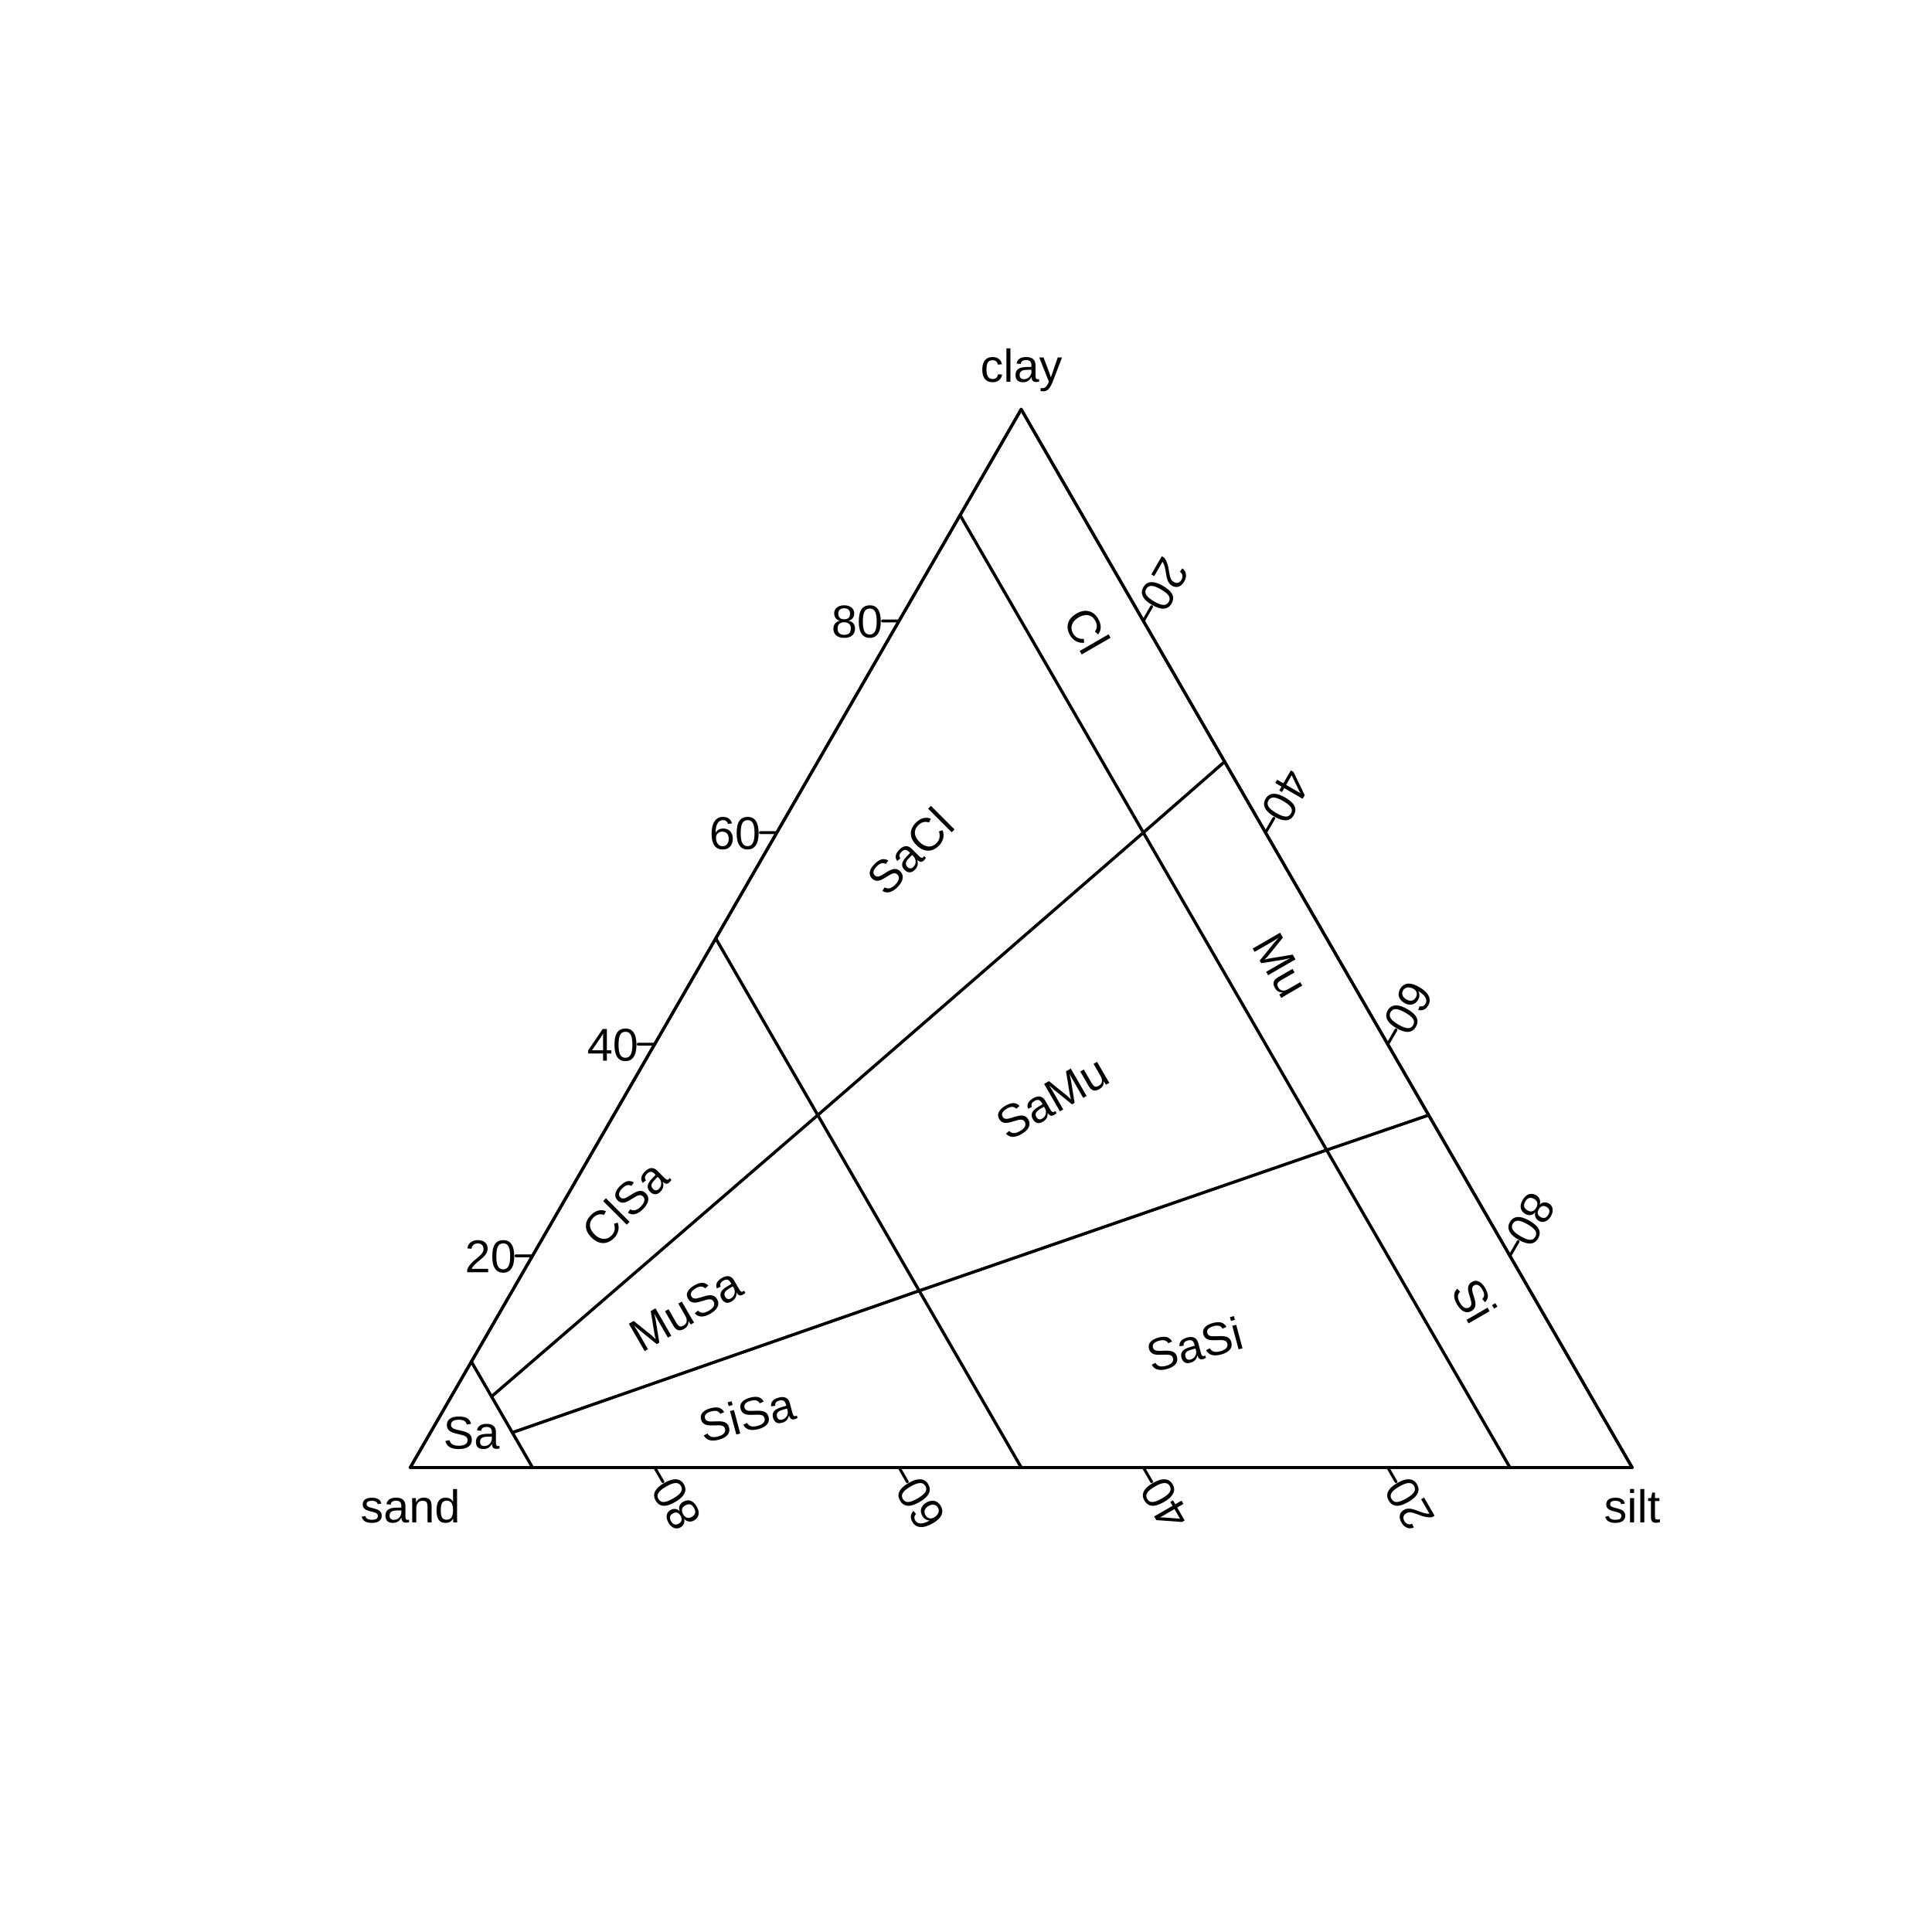
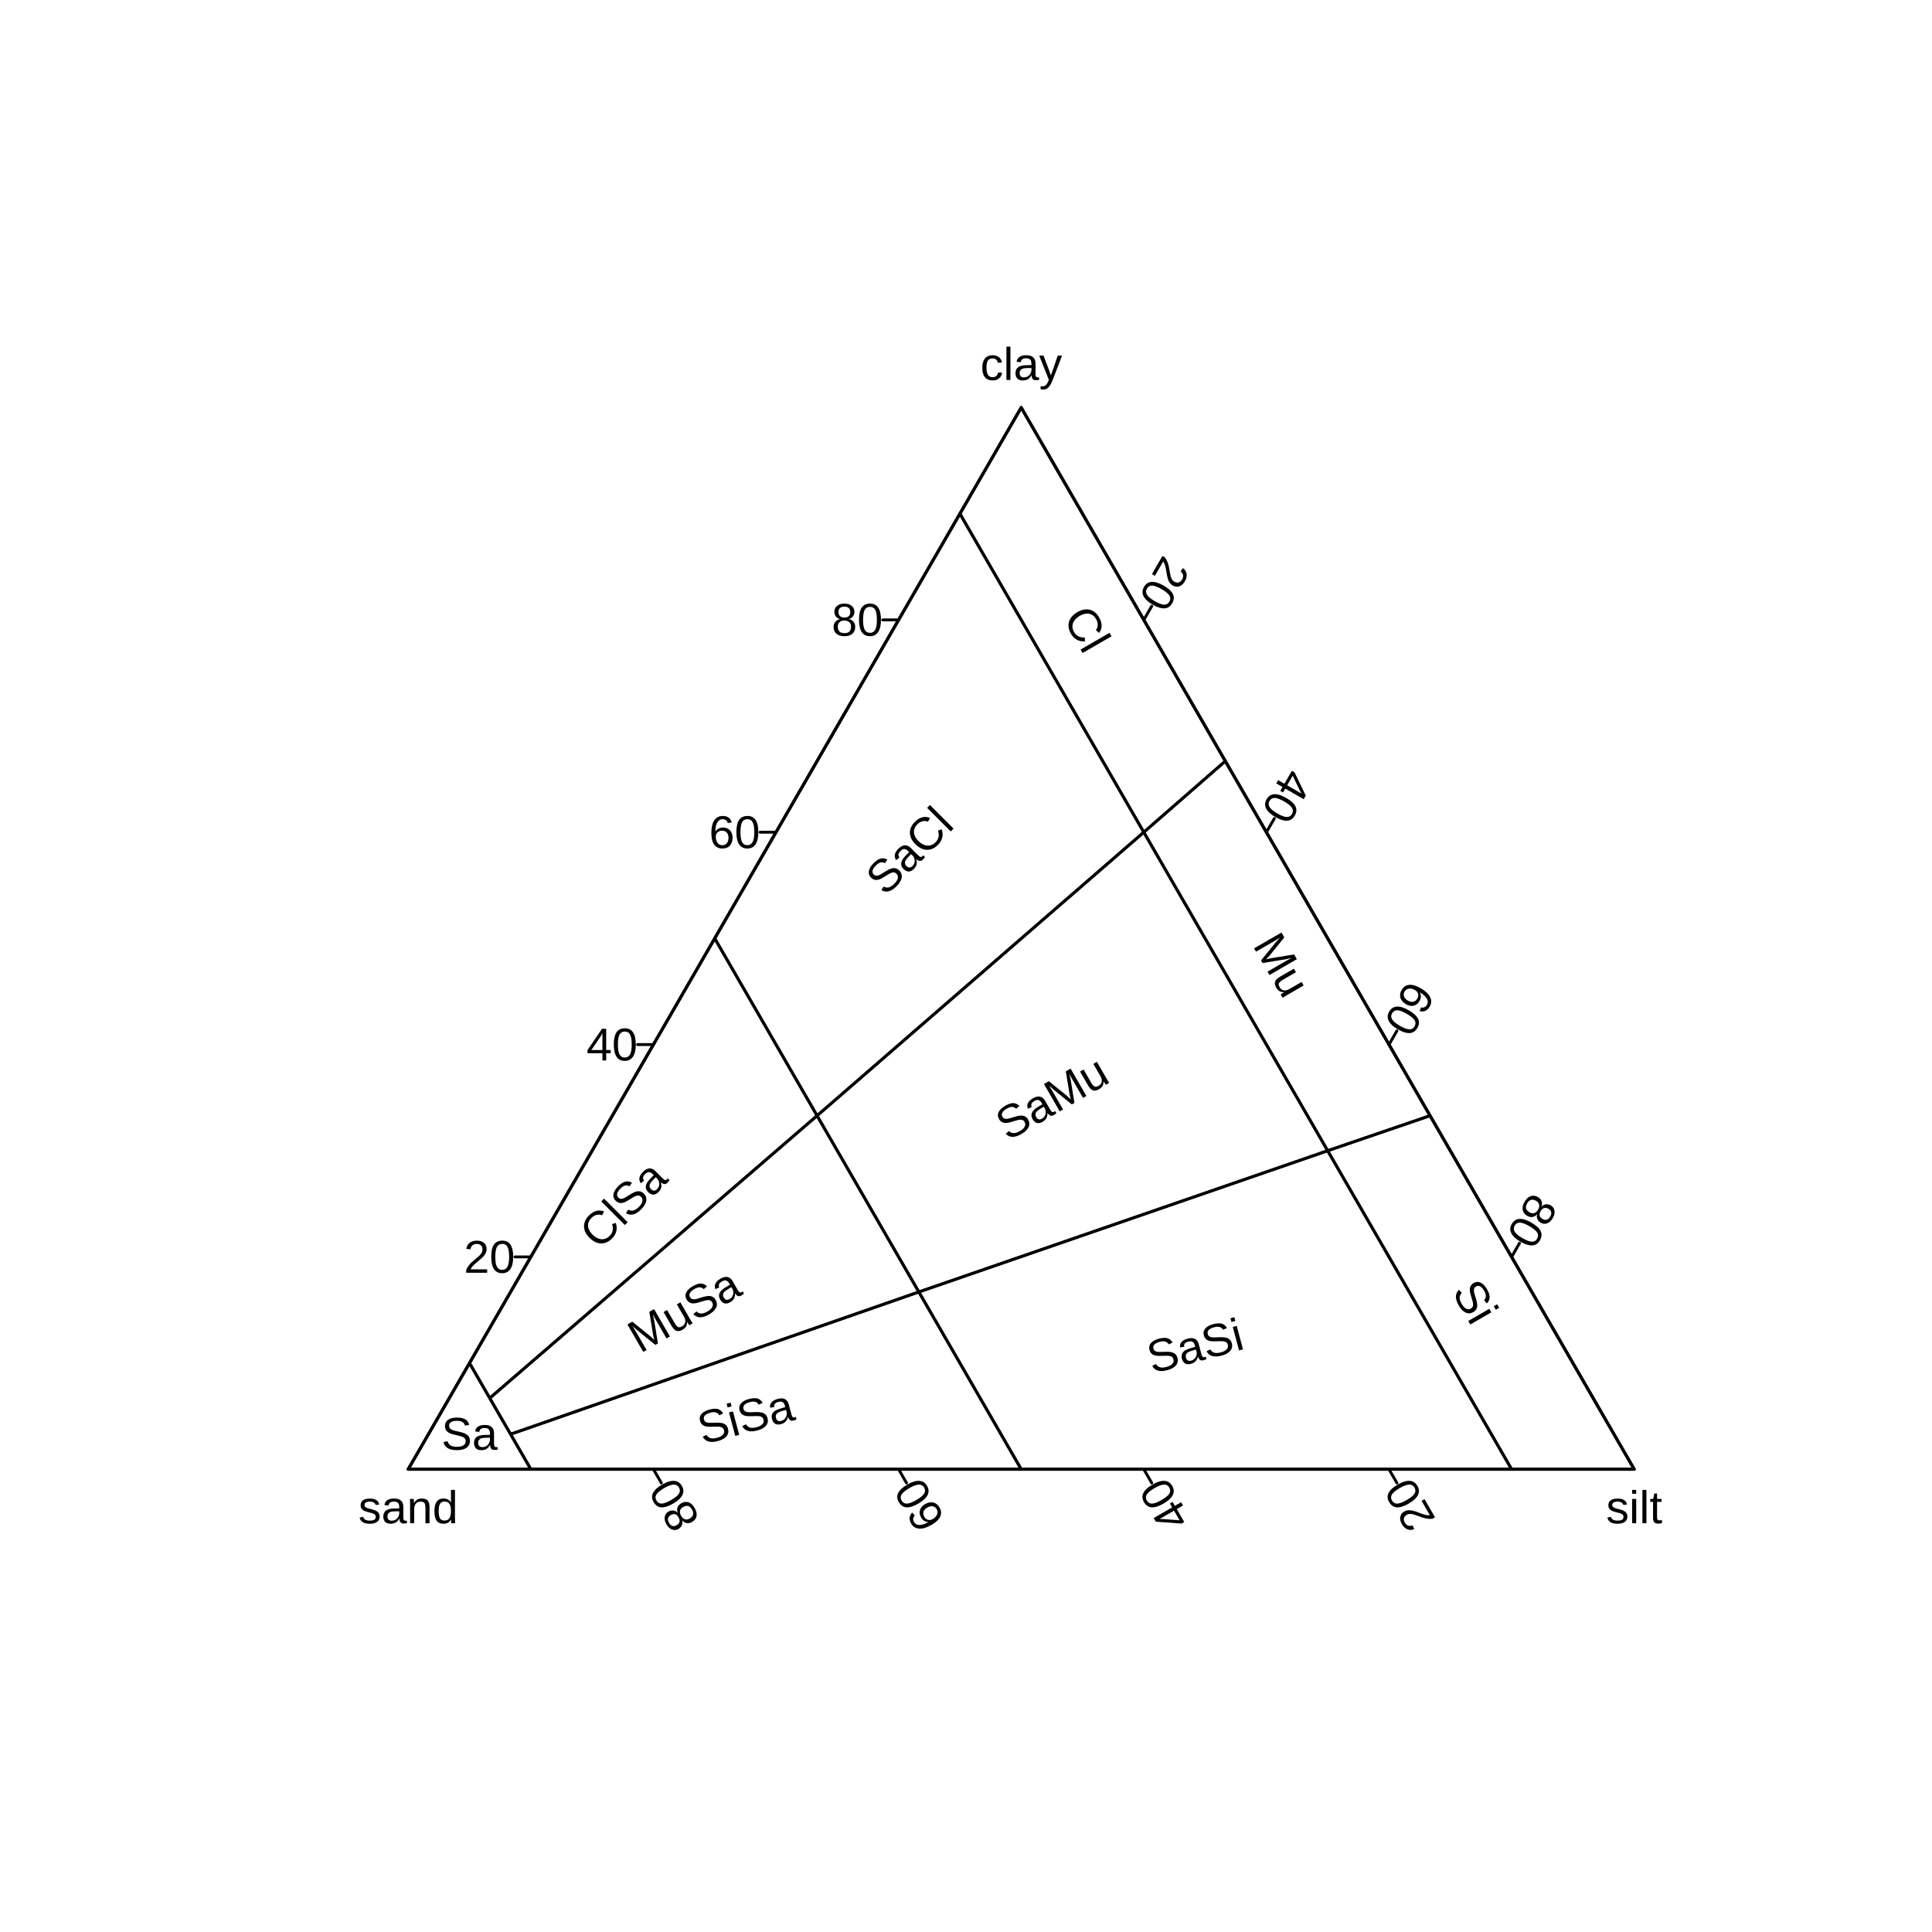
- <svg xmlns="http://www.w3.org/2000/svg" class="svglite" width="504.00pt" height="504.00pt" viewBox="0 0 504.00 504.00">
-   <defs>
-     <style type="text/css">
+ <svg xmlns="http://www.w3.org/2000/svg" width="504.00pt" height="504.00pt" viewBox="0 0 504.00 504.00">
+   <g class="svglite">
+     <defs>
+       <style type="text/css">
    .svglite line, .svglite polyline, .svglite polygon, .svglite path, .svglite rect, .svglite circle {
      fill: none;
      stroke: #000000;
      stroke-linecap: round;
      stroke-linejoin: round;
      stroke-miterlimit: 10.00;
    }
    .svglite text {
      white-space: pre;
    }
+     .svglite g.glyphgroup path {
+       fill: inherit;
+       stroke: none;
+     }
  </style>
-   </defs>
-   <rect width="100%" height="100%" style="stroke: none; fill: #FFFFFF;" />
-   <defs>
-     <clipPath id="cpMC4wMHw1MDQuMDB8MC4wMHw1MDQuMDA=">
-       <rect x="0.00" y="0.00" width="504.00" height="504.00" />
-     </clipPath>
-   </defs>
-   <g clip-path="url(#cpMC4wMHw1MDQuMDB8MC4wMHw1MDQuMDA=)">
+     </defs>
+     <rect width="100%" height="100%" style="stroke: none; fill: #FFFFFF;" />
+     <defs>
+       <clipPath id="cpMC4wMHw1MDQuMDB8MC4wMHw1MDQuMDA=">
+         <rect x="0.00" y="0.00" width="504.00" height="504.00" />
+       </clipPath>
+     </defs>
+     <g clip-path="url(#cpMC4wMHw1MDQuMDB8MC4wMHw1MDQuMDA=)">
</g>
-   <defs>
-     <clipPath id="cpODAuNjR8NDUyLjE2fDU5LjA0fDQzMC41Ng==">
-       <rect x="80.64" y="59.04" width="371.52" height="371.52" />
-     </clipPath>
-   </defs>
-   <g clip-path="url(#cpODAuNjR8NDUyLjE2fDU5LjA0fDQzMC41Ng==)">
-     <text transform="translate(367.87,384.38) rotate(-120)" text-anchor="end" style="font-size: 12.00px; font-family: &quot;Arial&quot;;" textLength="13.72px" lengthAdjust="spacingAndGlyphs">20</text>
-     <text transform="translate(304.13,384.38) rotate(-120)" text-anchor="end" style="font-size: 12.00px; font-family: &quot;Arial&quot;;" textLength="13.72px" lengthAdjust="spacingAndGlyphs">40</text>
-     <text transform="translate(240.38,384.38) rotate(-120)" text-anchor="end" style="font-size: 12.00px; font-family: &quot;Arial&quot;;" textLength="13.72px" lengthAdjust="spacingAndGlyphs">60</text>
-     <text transform="translate(176.63,384.38) rotate(-120)" text-anchor="end" style="font-size: 12.00px; font-family: &quot;Arial&quot;;" textLength="13.72px" lengthAdjust="spacingAndGlyphs">80</text>
-     <line x1="107.04" y1="382.81" x2="425.76" y2="382.81" style="stroke-width: 0.75;" />
-     <line x1="362.02" y1="382.81" x2="364.16" y2="386.52" style="stroke-width: 0.75;" />
-     <line x1="298.27" y1="382.81" x2="300.41" y2="386.52" style="stroke-width: 0.75;" />
-     <line x1="234.53" y1="382.81" x2="236.67" y2="386.52" style="stroke-width: 0.75;" />
-     <line x1="170.78" y1="382.81" x2="172.92" y2="386.52" style="stroke-width: 0.75;" />
-     <text transform="translate(296.70,156.14) rotate(-240)" text-anchor="end" style="font-size: 12.00px; font-family: &quot;Arial&quot;;" textLength="13.72px" lengthAdjust="spacingAndGlyphs">20</text>
-     <text transform="translate(328.58,211.35) rotate(-240)" text-anchor="end" style="font-size: 12.00px; font-family: &quot;Arial&quot;;" textLength="13.72px" lengthAdjust="spacingAndGlyphs">40</text>
-     <text transform="translate(360.45,266.55) rotate(-240)" text-anchor="end" style="font-size: 12.00px; font-family: &quot;Arial&quot;;" textLength="13.72px" lengthAdjust="spacingAndGlyphs">60</text>
-     <text transform="translate(392.32,321.76) rotate(-240)" text-anchor="end" style="font-size: 12.00px; font-family: &quot;Arial&quot;;" textLength="13.72px" lengthAdjust="spacingAndGlyphs">80</text>
-     <line x1="425.76" y1="382.81" x2="266.40" y2="106.79" style="stroke-width: 0.75;" />
-     <line x1="298.27" y1="161.99" x2="300.41" y2="158.28" style="stroke-width: 0.75;" />
-     <line x1="330.15" y1="217.20" x2="332.29" y2="213.49" style="stroke-width: 0.75;" />
-     <line x1="362.02" y1="272.40" x2="364.16" y2="268.69" style="stroke-width: 0.75;" />
-     <line x1="393.89" y1="327.61" x2="396.03" y2="323.90" style="stroke-width: 0.75;" />
-     <text x="134.62" y="331.89" text-anchor="end" style="font-size: 12.00px; font-family: &quot;Arial&quot;;" textLength="13.72px" lengthAdjust="spacingAndGlyphs">20</text>
-     <text x="166.50" y="276.69" text-anchor="end" style="font-size: 12.00px; font-family: &quot;Arial&quot;;" textLength="13.72px" lengthAdjust="spacingAndGlyphs">40</text>
-     <text x="198.37" y="221.48" text-anchor="end" style="font-size: 12.00px; font-family: &quot;Arial&quot;;" textLength="13.72px" lengthAdjust="spacingAndGlyphs">60</text>
-     <text x="230.24" y="166.28" text-anchor="end" style="font-size: 12.00px; font-family: &quot;Arial&quot;;" textLength="13.72px" lengthAdjust="spacingAndGlyphs">80</text>
-     <line x1="266.40" y1="106.79" x2="107.04" y2="382.81" style="stroke-width: 0.75;" />
-     <line x1="138.91" y1="327.61" x2="134.62" y2="327.61" style="stroke-width: 0.75;" />
-     <line x1="170.78" y1="272.40" x2="166.50" y2="272.40" style="stroke-width: 0.75;" />
-     <line x1="202.65" y1="217.20" x2="198.37" y2="217.20" style="stroke-width: 0.75;" />
-     <line x1="234.53" y1="161.99" x2="230.24" y2="161.99" style="stroke-width: 0.75;" />
-     <polygon points="107.04,382.81 266.40,106.79 425.76,382.81 " style="stroke-width: 0.75;" />
-     <text x="107.04" y="397.15" text-anchor="middle" style="font-size: 12.00px; font-family: &quot;Arial&quot;;" textLength="27.27px" lengthAdjust="spacingAndGlyphs">sand</text>
-     <text x="425.76" y="397.15" text-anchor="middle" style="font-size: 12.00px; font-family: &quot;Arial&quot;;" textLength="16.27px" lengthAdjust="spacingAndGlyphs">silt</text>
-     <text x="266.40" y="99.59" text-anchor="middle" style="font-size: 12.00px; font-family: &quot;Arial&quot;;" textLength="21.71px" lengthAdjust="spacingAndGlyphs">clay</text>
-     <polygon points="107.04,382.81 122.97,355.21 138.91,382.81 " style="stroke-width: 0.75;" />
-     <polygon points="138.91,382.81 266.40,382.81 239.79,336.72 133.65,373.71 " style="stroke-width: 0.75;" />
-     <polygon points="133.65,373.71 239.79,336.72 213.33,290.90 128.23,364.32 " style="stroke-width: 0.75;" />
-     <polygon points="128.23,364.32 213.33,290.90 186.72,244.80 122.97,355.21 " style="stroke-width: 0.75;" />
-     <polygon points="266.40,382.81 393.89,382.81 346.08,300.01 239.79,336.72 " style="stroke-width: 0.75;" />
-     <polygon points="239.79,336.72 346.08,300.01 298.27,217.20 213.33,290.90 " style="stroke-width: 0.75;" />
-     <polygon points="213.33,290.90 298.27,217.20 250.46,134.39 186.72,244.80 " style="stroke-width: 0.75;" />
-     <polygon points="393.89,382.81 425.76,382.81 372.70,290.90 346.08,300.01 " style="stroke-width: 0.75;" />
-     <polygon points="346.08,300.01 372.70,290.90 319.47,198.70 298.27,217.20 " style="stroke-width: 0.75;" />
-     <polygon points="298.27,217.20 319.47,198.70 266.40,106.79 250.46,134.39 " style="stroke-width: 0.75;" />
-     <text x="122.97" y="377.90" text-anchor="middle" style="font-size: 12.00px; font-family: &quot;Arial&quot;;" textLength="13.32px" lengthAdjust="spacingAndGlyphs">Sa</text>
-     <text transform="translate(195.82,373.23) rotate(-15)" text-anchor="middle" style="font-size: 12.00px; font-family: &quot;Arial&quot;;" textLength="23.00px" lengthAdjust="spacingAndGlyphs">SiSa</text>
-     <text transform="translate(180.89,345.12) rotate(-30)" text-anchor="middle" style="font-size: 12.00px; font-family: &quot;Arial&quot;;" textLength="31.62px" lengthAdjust="spacingAndGlyphs">MuSa</text>
-     <text transform="translate(165.99,316.99) rotate(-45)" text-anchor="middle" style="font-size: 12.00px; font-family: &quot;Arial&quot;;" textLength="24.00px" lengthAdjust="spacingAndGlyphs">ClSa</text>
-     <text transform="translate(312.67,354.80) rotate(-15)" text-anchor="middle" style="font-size: 12.00px; font-family: &quot;Arial&quot;;" textLength="23.00px" lengthAdjust="spacingAndGlyphs">SaSi</text>
-     <text transform="translate(276.51,289.91) rotate(-30)" text-anchor="middle" style="font-size: 12.00px; font-family: &quot;Arial&quot;;" textLength="31.62px" lengthAdjust="spacingAndGlyphs">SaMu</text>
-     <text transform="translate(240.38,225.00) rotate(-45)" text-anchor="middle" style="font-size: 12.00px; font-family: &quot;Arial&quot;;" textLength="24.00px" lengthAdjust="spacingAndGlyphs">SaCl</text>
-     <text transform="translate(380.83,341.31) rotate(60)" text-anchor="middle" style="font-size: 12.00px; font-family: &quot;Arial&quot;;" textLength="9.68px" lengthAdjust="spacingAndGlyphs">Si</text>
-     <text transform="translate(330.47,253.81) rotate(60)" text-anchor="middle" style="font-size: 12.00px; font-family: &quot;Arial&quot;;" textLength="18.30px" lengthAdjust="spacingAndGlyphs">Mu</text>
-     <text transform="translate(279.75,166.52) rotate(60)" text-anchor="middle" style="font-size: 12.00px; font-family: &quot;Arial&quot;;" textLength="10.68px" lengthAdjust="spacingAndGlyphs">Cl</text>
+     <defs>
+       <clipPath id="cpODAuNjR8NDUyLjE2fDU5LjA0fDQzMC41Ng==">
+         <rect x="80.64" y="59.04" width="371.52" height="371.52" />
+       </clipPath>
+     </defs>
+     <g clip-path="url(#cpODAuNjR8NDUyLjE2fDU5LjA0fDQzMC41Ng==)">
+       <text transform="translate(367.98,384.79) rotate(-120)" text-anchor="end" style="font-size: 12.00px; font-family: &quot;Liberation Sans&quot;;" textLength="13.34px" lengthAdjust="spacingAndGlyphs">20</text>
+       <text transform="translate(304.02,384.79) rotate(-120)" text-anchor="end" style="font-size: 12.00px; font-family: &quot;Liberation Sans&quot;;" textLength="13.34px" lengthAdjust="spacingAndGlyphs">40</text>
+       <text transform="translate(240.06,384.79) rotate(-120)" text-anchor="end" style="font-size: 12.00px; font-family: &quot;Liberation Sans&quot;;" textLength="13.34px" lengthAdjust="spacingAndGlyphs">60</text>
+       <text transform="translate(176.10,384.79) rotate(-120)" text-anchor="end" style="font-size: 12.00px; font-family: &quot;Liberation Sans&quot;;" textLength="13.34px" lengthAdjust="spacingAndGlyphs">80</text>
+       <line x1="106.49" y1="383.28" x2="426.31" y2="383.28" style="stroke-width: 0.75;" />
+       <line x1="362.34" y1="383.28" x2="364.41" y2="386.86" style="stroke-width: 0.75;" />
+       <line x1="298.38" y1="383.28" x2="300.45" y2="386.86" style="stroke-width: 0.75;" />
+       <line x1="234.42" y1="383.28" x2="236.48" y2="386.86" style="stroke-width: 0.75;" />
+       <line x1="170.46" y1="383.28" x2="172.52" y2="386.86" style="stroke-width: 0.75;" />
+       <text transform="translate(296.87,156.07) rotate(-240)" text-anchor="end" style="font-size: 12.00px; font-family: &quot;Liberation Sans&quot;;" textLength="13.34px" lengthAdjust="spacingAndGlyphs">20</text>
+       <text transform="translate(328.85,211.46) rotate(-240)" text-anchor="end" style="font-size: 12.00px; font-family: &quot;Liberation Sans&quot;;" textLength="13.34px" lengthAdjust="spacingAndGlyphs">40</text>
+       <text transform="translate(360.83,266.86) rotate(-240)" text-anchor="end" style="font-size: 12.00px; font-family: &quot;Liberation Sans&quot;;" textLength="13.34px" lengthAdjust="spacingAndGlyphs">60</text>
+       <text transform="translate(392.81,322.25) rotate(-240)" text-anchor="end" style="font-size: 12.00px; font-family: &quot;Liberation Sans&quot;;" textLength="13.34px" lengthAdjust="spacingAndGlyphs">80</text>
+       <line x1="426.31" y1="383.28" x2="266.40" y2="106.32" style="stroke-width: 0.75;" />
+       <line x1="298.38" y1="161.71" x2="300.45" y2="158.13" style="stroke-width: 0.75;" />
+       <line x1="330.36" y1="217.10" x2="332.43" y2="213.53" style="stroke-width: 0.75;" />
+       <line x1="362.34" y1="272.50" x2="364.41" y2="268.92" style="stroke-width: 0.75;" />
+       <line x1="394.33" y1="327.89" x2="396.39" y2="324.31" style="stroke-width: 0.75;" />
+       <text x="134.35" y="332.02" text-anchor="end" style="font-size: 12.00px; font-family: &quot;Liberation Sans&quot;;" textLength="13.34px" lengthAdjust="spacingAndGlyphs">20</text>
+       <text x="166.33" y="276.63" text-anchor="end" style="font-size: 12.00px; font-family: &quot;Liberation Sans&quot;;" textLength="13.34px" lengthAdjust="spacingAndGlyphs">40</text>
+       <text x="198.31" y="221.23" text-anchor="end" style="font-size: 12.00px; font-family: &quot;Liberation Sans&quot;;" textLength="13.34px" lengthAdjust="spacingAndGlyphs">60</text>
+       <text x="230.29" y="165.84" text-anchor="end" style="font-size: 12.00px; font-family: &quot;Liberation Sans&quot;;" textLength="13.34px" lengthAdjust="spacingAndGlyphs">80</text>
+       <line x1="266.40" y1="106.32" x2="106.49" y2="383.28" style="stroke-width: 0.75;" />
+       <line x1="138.47" y1="327.89" x2="134.35" y2="327.89" style="stroke-width: 0.75;" />
+       <line x1="170.46" y1="272.50" x2="166.33" y2="272.50" style="stroke-width: 0.75;" />
+       <line x1="202.44" y1="217.10" x2="198.31" y2="217.10" style="stroke-width: 0.75;" />
+       <line x1="234.42" y1="161.71" x2="230.29" y2="161.71" style="stroke-width: 0.75;" />
+       <polygon points="106.49,383.28 266.40,106.32 426.31,383.28 " style="stroke-width: 0.75;" />
+       <text x="106.49" y="397.37" text-anchor="middle" style="font-size: 12.00px; font-family: &quot;Liberation Sans&quot;;" textLength="26.02px" lengthAdjust="spacingAndGlyphs">sand</text>
+       <text x="426.31" y="397.37" text-anchor="middle" style="font-size: 12.00px; font-family: &quot;Liberation Sans&quot;;" textLength="14.67px" lengthAdjust="spacingAndGlyphs">silt</text>
+       <text x="266.40" y="99.12" text-anchor="middle" style="font-size: 12.00px; font-family: &quot;Liberation Sans&quot;;" textLength="21.34px" lengthAdjust="spacingAndGlyphs">clay</text>
+       <polygon points="106.49,383.28 122.48,355.59 138.47,383.28 " style="stroke-width: 0.75;" />
+       <polygon points="138.47,383.28 266.40,383.28 239.70,337.03 133.20,374.14 " style="stroke-width: 0.75;" />
+       <polygon points="133.20,374.14 239.70,337.03 213.15,291.05 127.76,364.73 " style="stroke-width: 0.75;" />
+       <polygon points="127.76,364.73 213.15,291.05 186.45,244.80 122.48,355.59 " style="stroke-width: 0.75;" />
+       <polygon points="266.40,383.28 394.33,383.28 346.35,300.19 239.70,337.03 " style="stroke-width: 0.75;" />
+       <polygon points="239.70,337.03 346.35,300.19 298.38,217.10 213.15,291.05 " style="stroke-width: 0.75;" />
+       <polygon points="213.15,291.05 298.38,217.10 250.41,134.01 186.45,244.80 " style="stroke-width: 0.75;" />
+       <polygon points="394.33,383.28 426.31,383.28 373.06,291.05 346.35,300.19 " style="stroke-width: 0.75;" />
+       <polygon points="346.35,300.19 373.06,291.05 319.65,198.55 298.38,217.10 " style="stroke-width: 0.75;" />
+       <polygon points="298.38,217.10 319.65,198.55 266.40,106.32 250.41,134.01 " style="stroke-width: 0.75;" />
+       <text x="122.48" y="378.18" text-anchor="middle" style="font-size: 12.00px; font-family: &quot;Liberation Sans&quot;;" textLength="14.67px" lengthAdjust="spacingAndGlyphs">Sa</text>
+       <text transform="translate(195.55,373.58) rotate(-15)" text-anchor="middle" style="font-size: 12.00px; font-family: &quot;Liberation Sans&quot;;" textLength="25.34px" lengthAdjust="spacingAndGlyphs">SiSa</text>
+       <text transform="translate(180.52,345.32) rotate(-30)" text-anchor="middle" style="font-size: 12.00px; font-family: &quot;Liberation Sans&quot;;" textLength="31.34px" lengthAdjust="spacingAndGlyphs">MuSa</text>
+       <text transform="translate(165.49,317.08) rotate(-45)" text-anchor="middle" style="font-size: 12.00px; font-family: &quot;Liberation Sans&quot;;" textLength="26.02px" lengthAdjust="spacingAndGlyphs">ClSa</text>
+       <text transform="translate(312.80,355.09) rotate(-15)" text-anchor="middle" style="font-size: 12.00px; font-family: &quot;Liberation Sans&quot;;" textLength="25.34px" lengthAdjust="spacingAndGlyphs">SaSi</text>
+       <text transform="translate(276.46,289.92) rotate(-30)" text-anchor="middle" style="font-size: 12.00px; font-family: &quot;Liberation Sans&quot;;" textLength="31.34px" lengthAdjust="spacingAndGlyphs">SaMu</text>
+       <text transform="translate(240.13,224.78) rotate(-45)" text-anchor="middle" style="font-size: 12.00px; font-family: &quot;Liberation Sans&quot;;" textLength="26.02px" lengthAdjust="spacingAndGlyphs">SaCl</text>
+       <text transform="translate(381.29,341.60) rotate(60)" text-anchor="middle" style="font-size: 12.00px; font-family: &quot;Liberation Sans&quot;;" textLength="10.67px" lengthAdjust="spacingAndGlyphs">Si</text>
+       <text transform="translate(330.83,253.76) rotate(60)" text-anchor="middle" style="font-size: 12.00px; font-family: &quot;Liberation Sans&quot;;" textLength="16.67px" lengthAdjust="spacingAndGlyphs">Mu</text>
+       <text transform="translate(279.99,166.14) rotate(60)" text-anchor="middle" style="font-size: 12.00px; font-family: &quot;Liberation Sans&quot;;" textLength="11.34px" lengthAdjust="spacingAndGlyphs">Cl</text>
+     </g>
  </g>
</svg>
